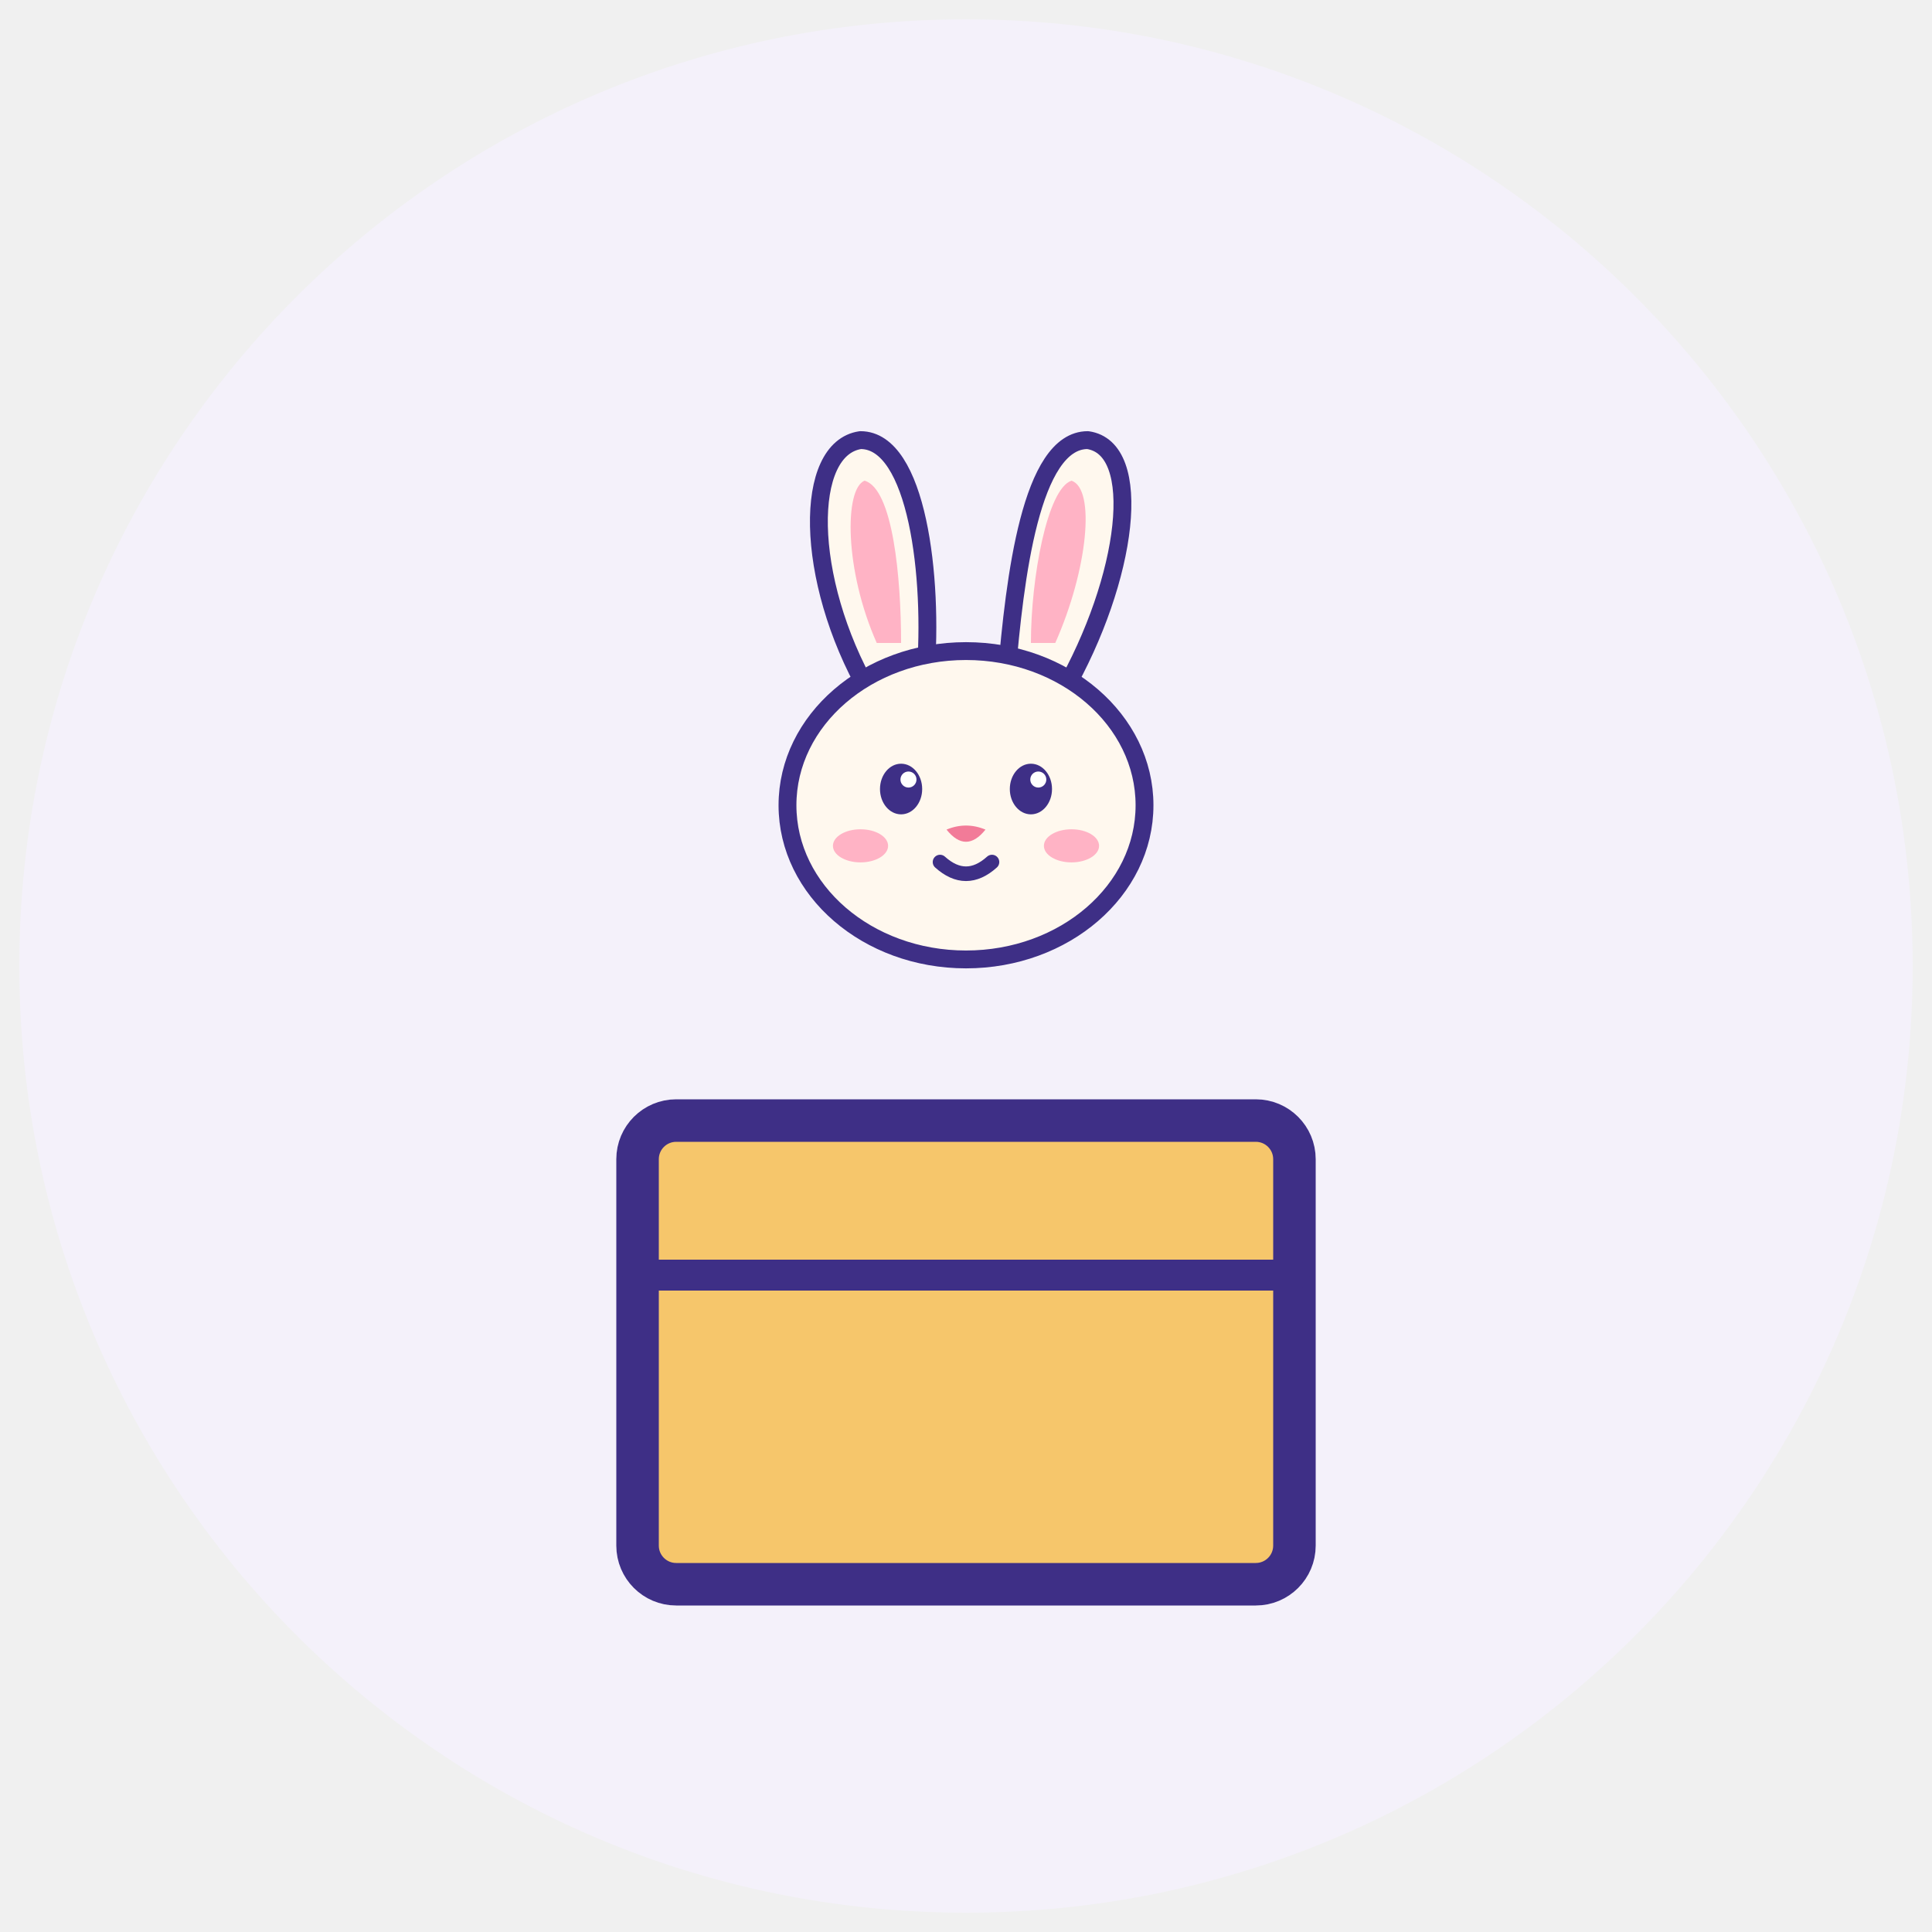
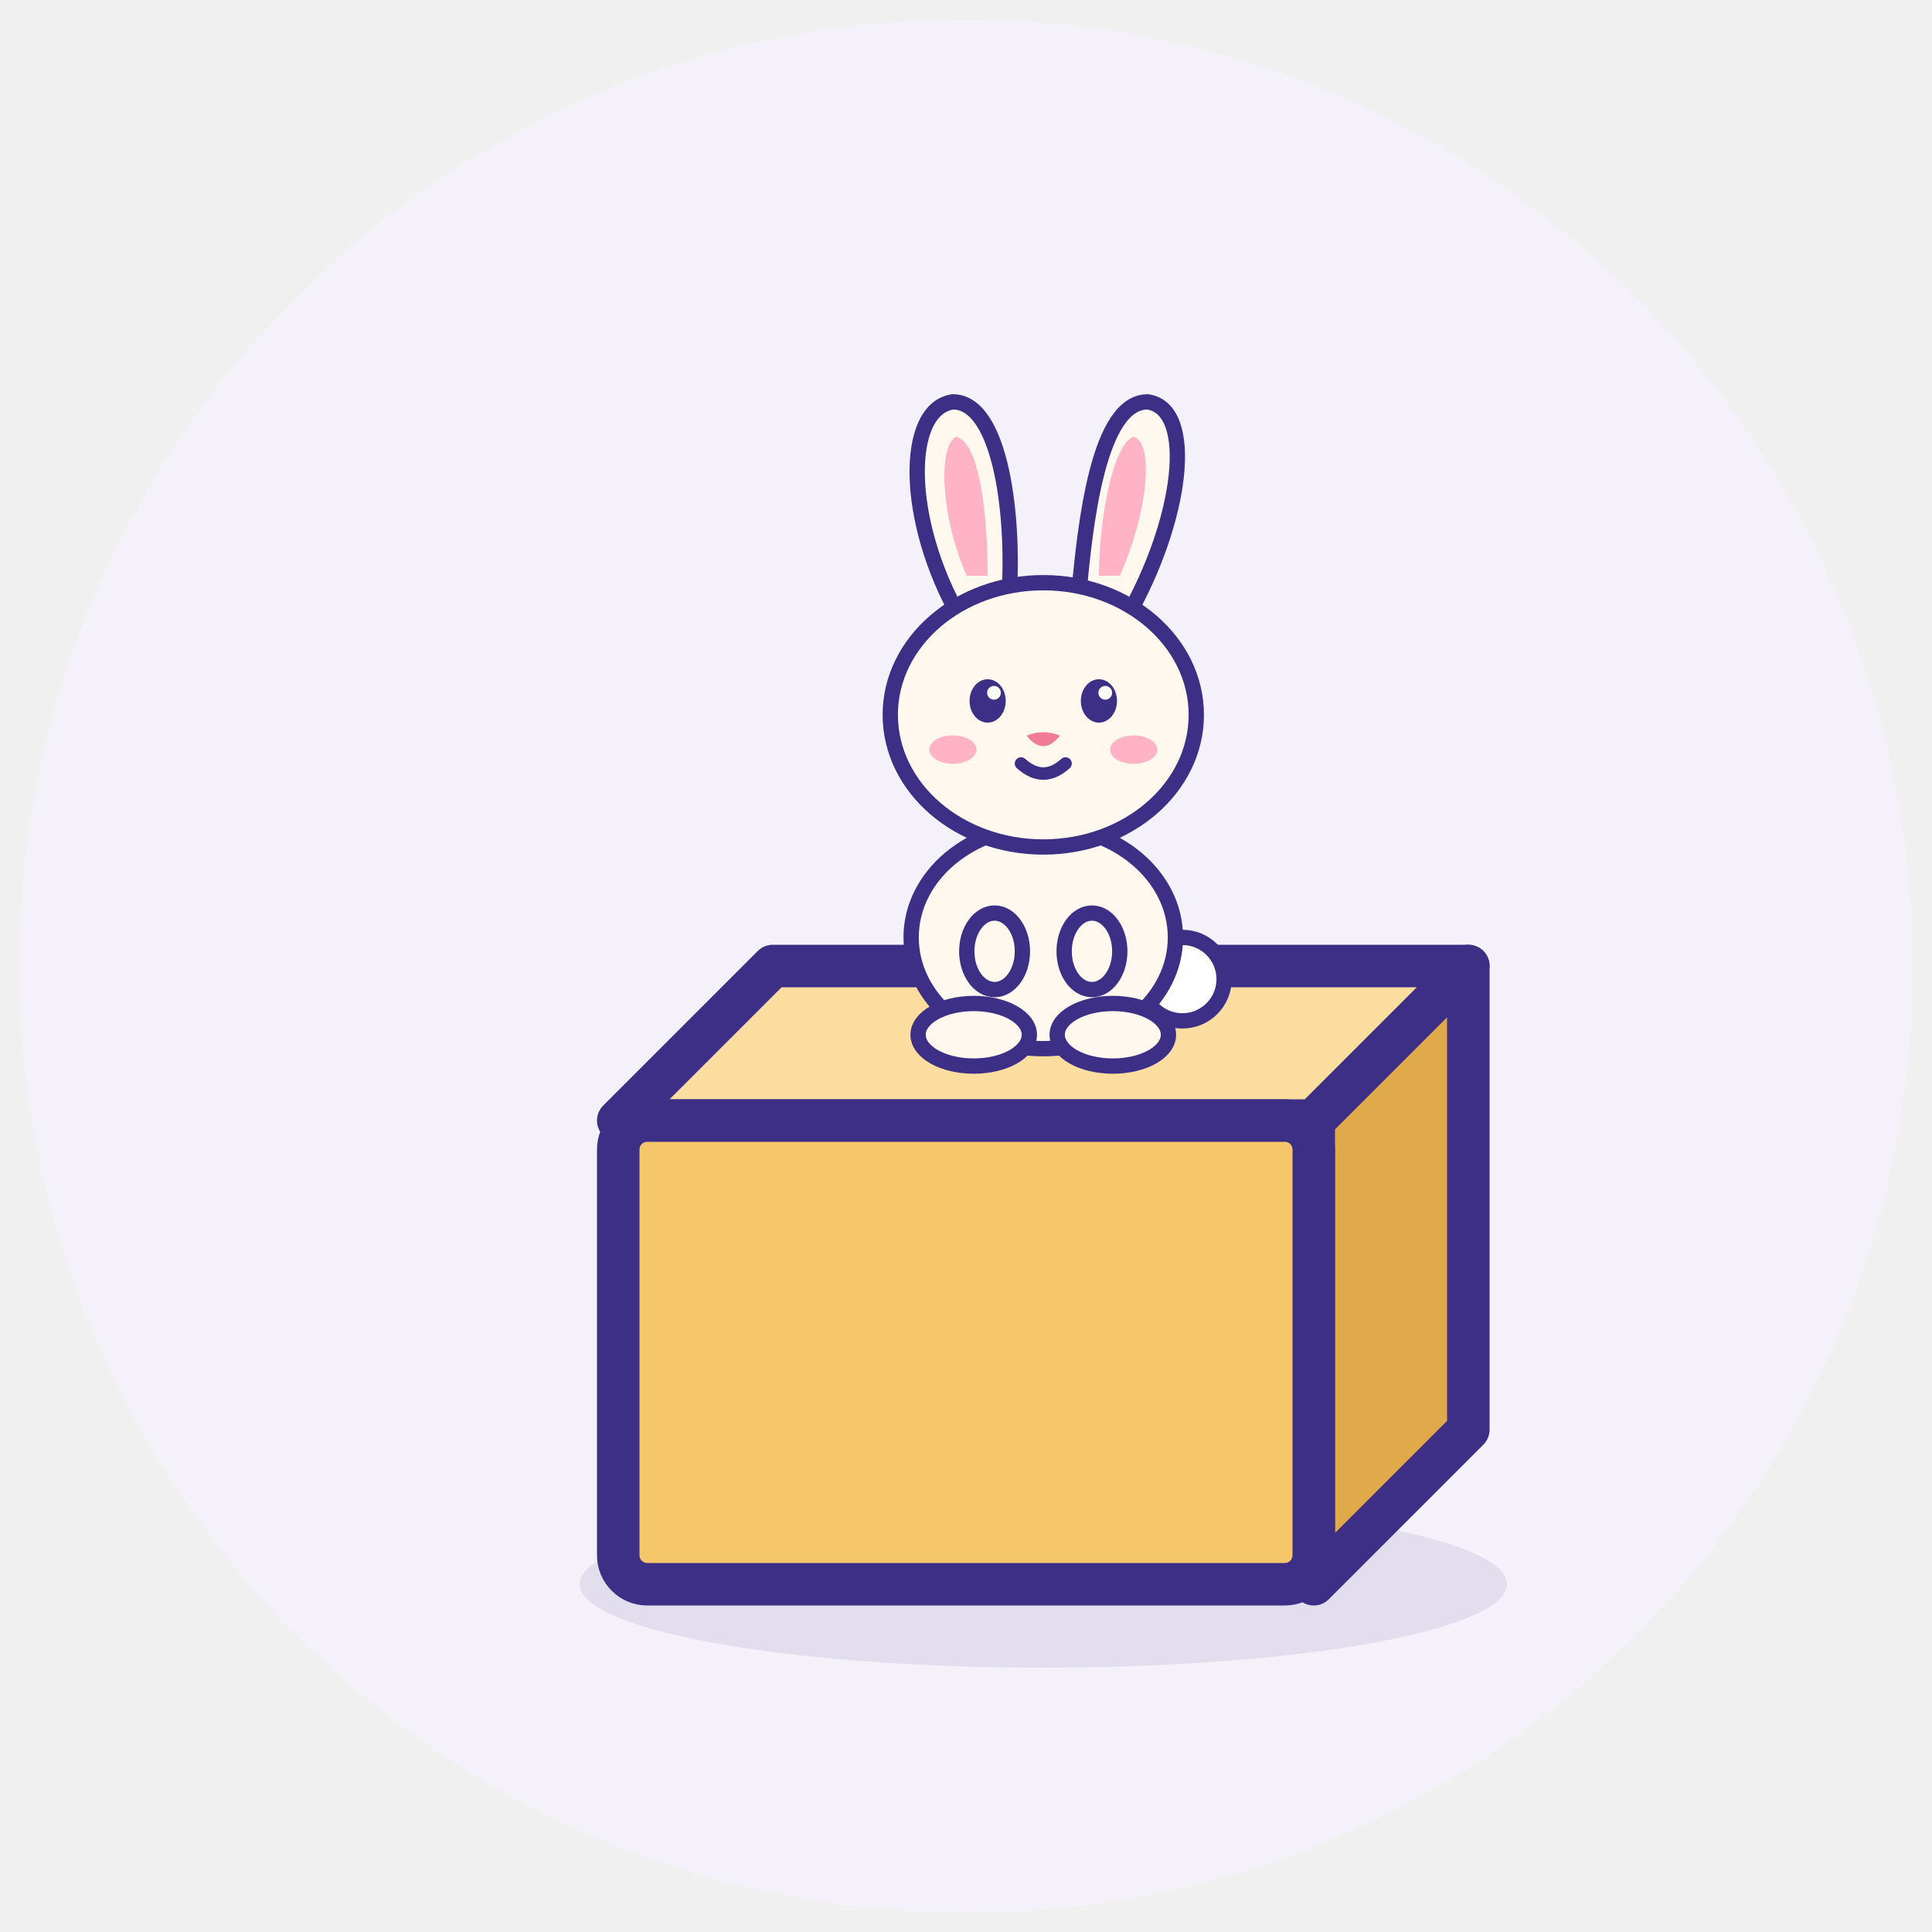
<svg xmlns="http://www.w3.org/2000/svg" viewBox="0 0 100 100" width="256" height="256">
  <circle cx="50" cy="50" r="49" fill="#F4F1FA" />
-   <rect x="33" y="58" width="34" height="24" rx="2" fill="#F6C66B" stroke="#3E2F86" stroke-width="2.2" stroke-linejoin="round" />
-   <path d="M33 66 H67" fill="none" stroke="#3E2F86" stroke-width="1.6" stroke-linecap="round" stroke-linejoin="round" />
-   <g transform="translate(50 40) scale(0.42) translate(-50 -50)">
+   <ellipse cx="54" cy="82" rx="24" ry="4.32" fill="#3E2F86" opacity="0.1" />
+   <path d="M32 58 L40 50 H76 L68 58Z" fill="#FBDDA0" stroke="#3E2F86" stroke-width="2.2" stroke-linejoin="round" stroke-linecap="round" />
+   <path d="M68 58 L76 50 V74 L68 82Z" fill="#E0A94A" stroke="#3E2F86" stroke-width="2.2" stroke-linejoin="round" stroke-linecap="round" />
+   <rect x="32" y="58" width="36" height="24" rx="1.5" fill="#F6C66B" stroke="#3E2F86" stroke-width="2.2" stroke-linejoin="round" />
+   <g transform="translate(54 55) scale(0.36) translate(-50 -104)">
+     <circle cx="70" cy="92" r="6" fill="#fff" stroke="#3E2F86" stroke-width="2.2" />
+     <ellipse cx="50" cy="86" rx="19" ry="16" fill="#FFF8EE" stroke="#3E2F86" stroke-width="2.2" />
+     <ellipse cx="40" cy="100" rx="8" ry="4.5" fill="#FFF8EE" stroke="#3E2F86" stroke-width="2.2" />
+     <ellipse cx="60" cy="100" rx="8" ry="4.5" fill="#FFF8EE" stroke="#3E2F86" stroke-width="2.2" />
+     <ellipse cx="43" cy="88" rx="4" ry="5.5" fill="#FFF8EE" stroke="#3E2F86" stroke-width="2.2" />
+     <ellipse cx="57" cy="88" rx="4" ry="5.5" fill="#FFF8EE" stroke="#3E2F86" stroke-width="2.2" />
    <path d="M38 40 C30 26 30 10 37 9 C44 9 46 26 45 38Z" fill="#FFF8EE" stroke="#3E2F86" stroke-width="2.2" stroke-linejoin="round" stroke-linecap="round" />
    <path d="M39 34 C35 25 35 15 37.5 14 C41 15 42 26 42 34Z" fill="#FFB3C5" />
    <path d="M55 38 C56 26 58 9 65 9 C72 10 70 26 62 40Z" fill="#FFF8EE" stroke="#3E2F86" stroke-width="2.2" stroke-linejoin="round" stroke-linecap="round" />
    <path d="M58 34 C58 26 60 15 63 14 C66 15 65 25 61 34Z" fill="#FFB3C5" />
    <ellipse cx="50" cy="54" rx="22" ry="19" fill="#FFF8EE" stroke="#3E2F86" stroke-width="2.2" />
    <ellipse cx="42" cy="52" rx="2.6" ry="3.12" fill="#3E2F86" />
    <circle cx="42.91" cy="50.83" r="0.988" fill="#fff" />
    <ellipse cx="58" cy="52" rx="2.6" ry="3.12" fill="#3E2F86" />
    <circle cx="58.91" cy="50.83" r="0.988" fill="#fff" />
    <ellipse cx="37" cy="59" rx="3.4" ry="2.04" fill="#FFB3C5" />
    <ellipse cx="63" cy="59" rx="3.4" ry="2.04" fill="#FFB3C5" />
    <path d="M47.6 57 Q50 56 52.4 57 Q50 60 47.6 57Z" fill="#F27B98" />
    <path d="M46.8 61 Q50 63.88 53.2 61" fill="none" stroke="#3E2F86" stroke-width="1.8" stroke-linecap="round" stroke-linejoin="round" />
  </g>
</svg>
